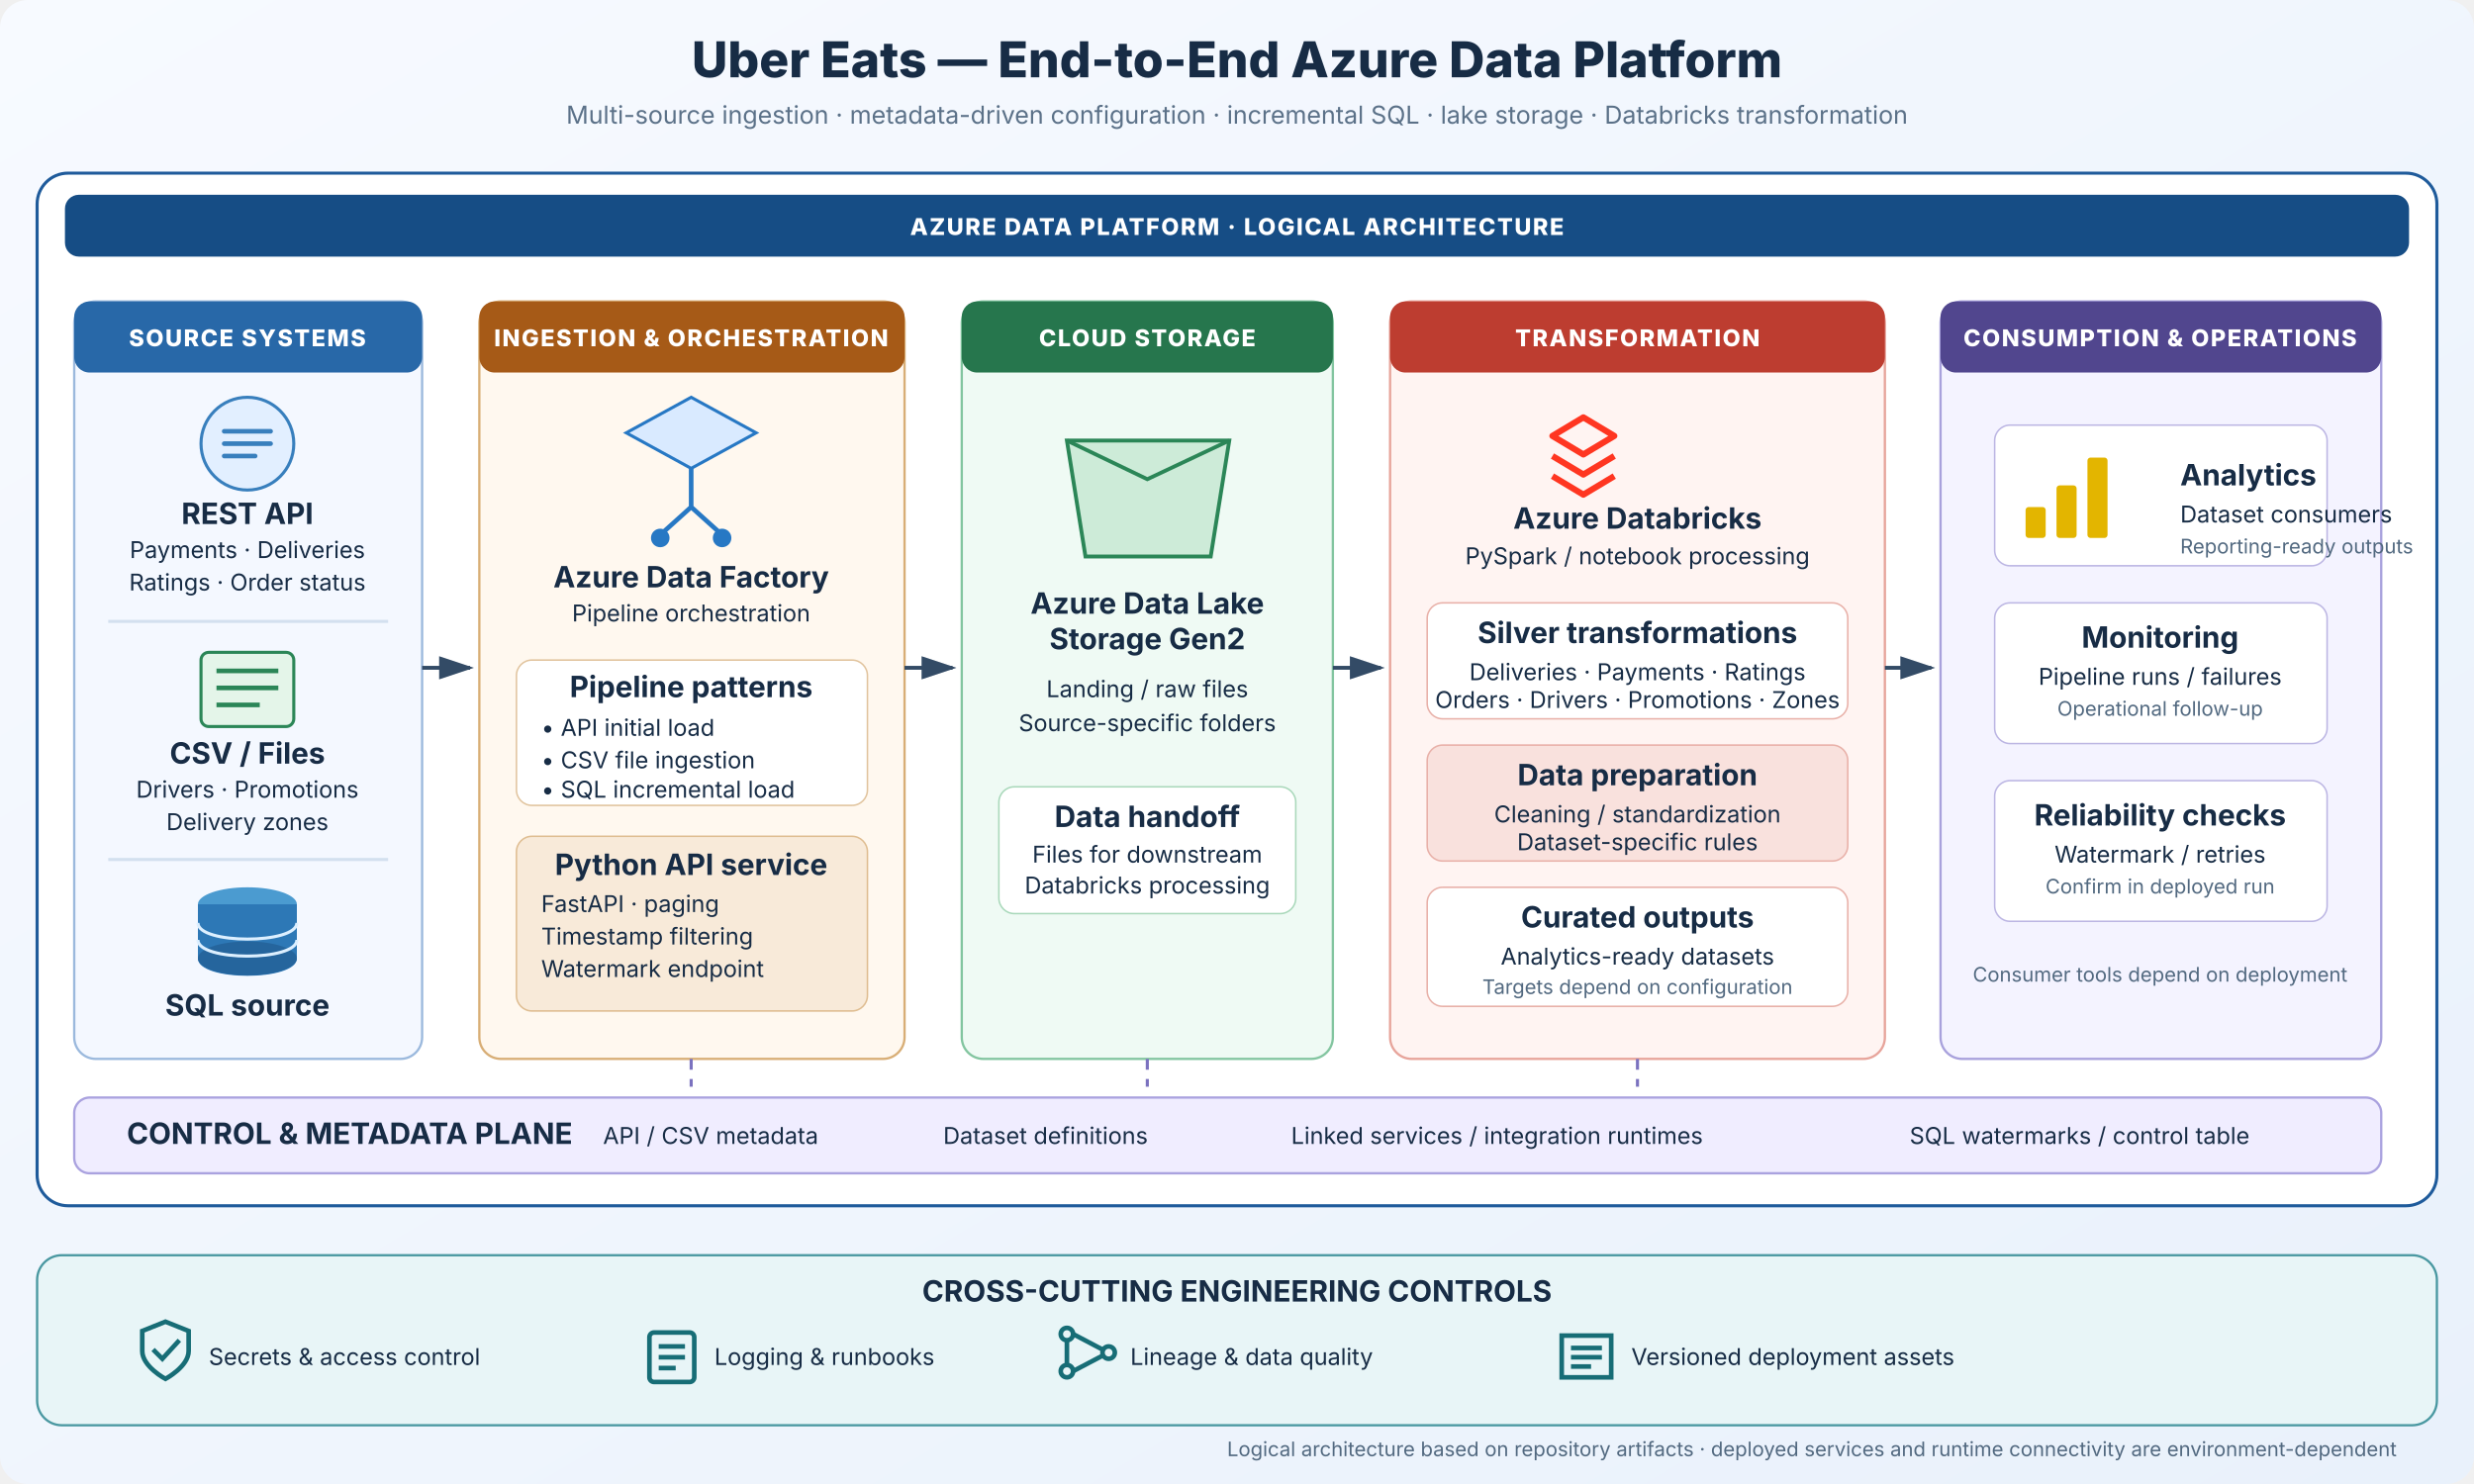
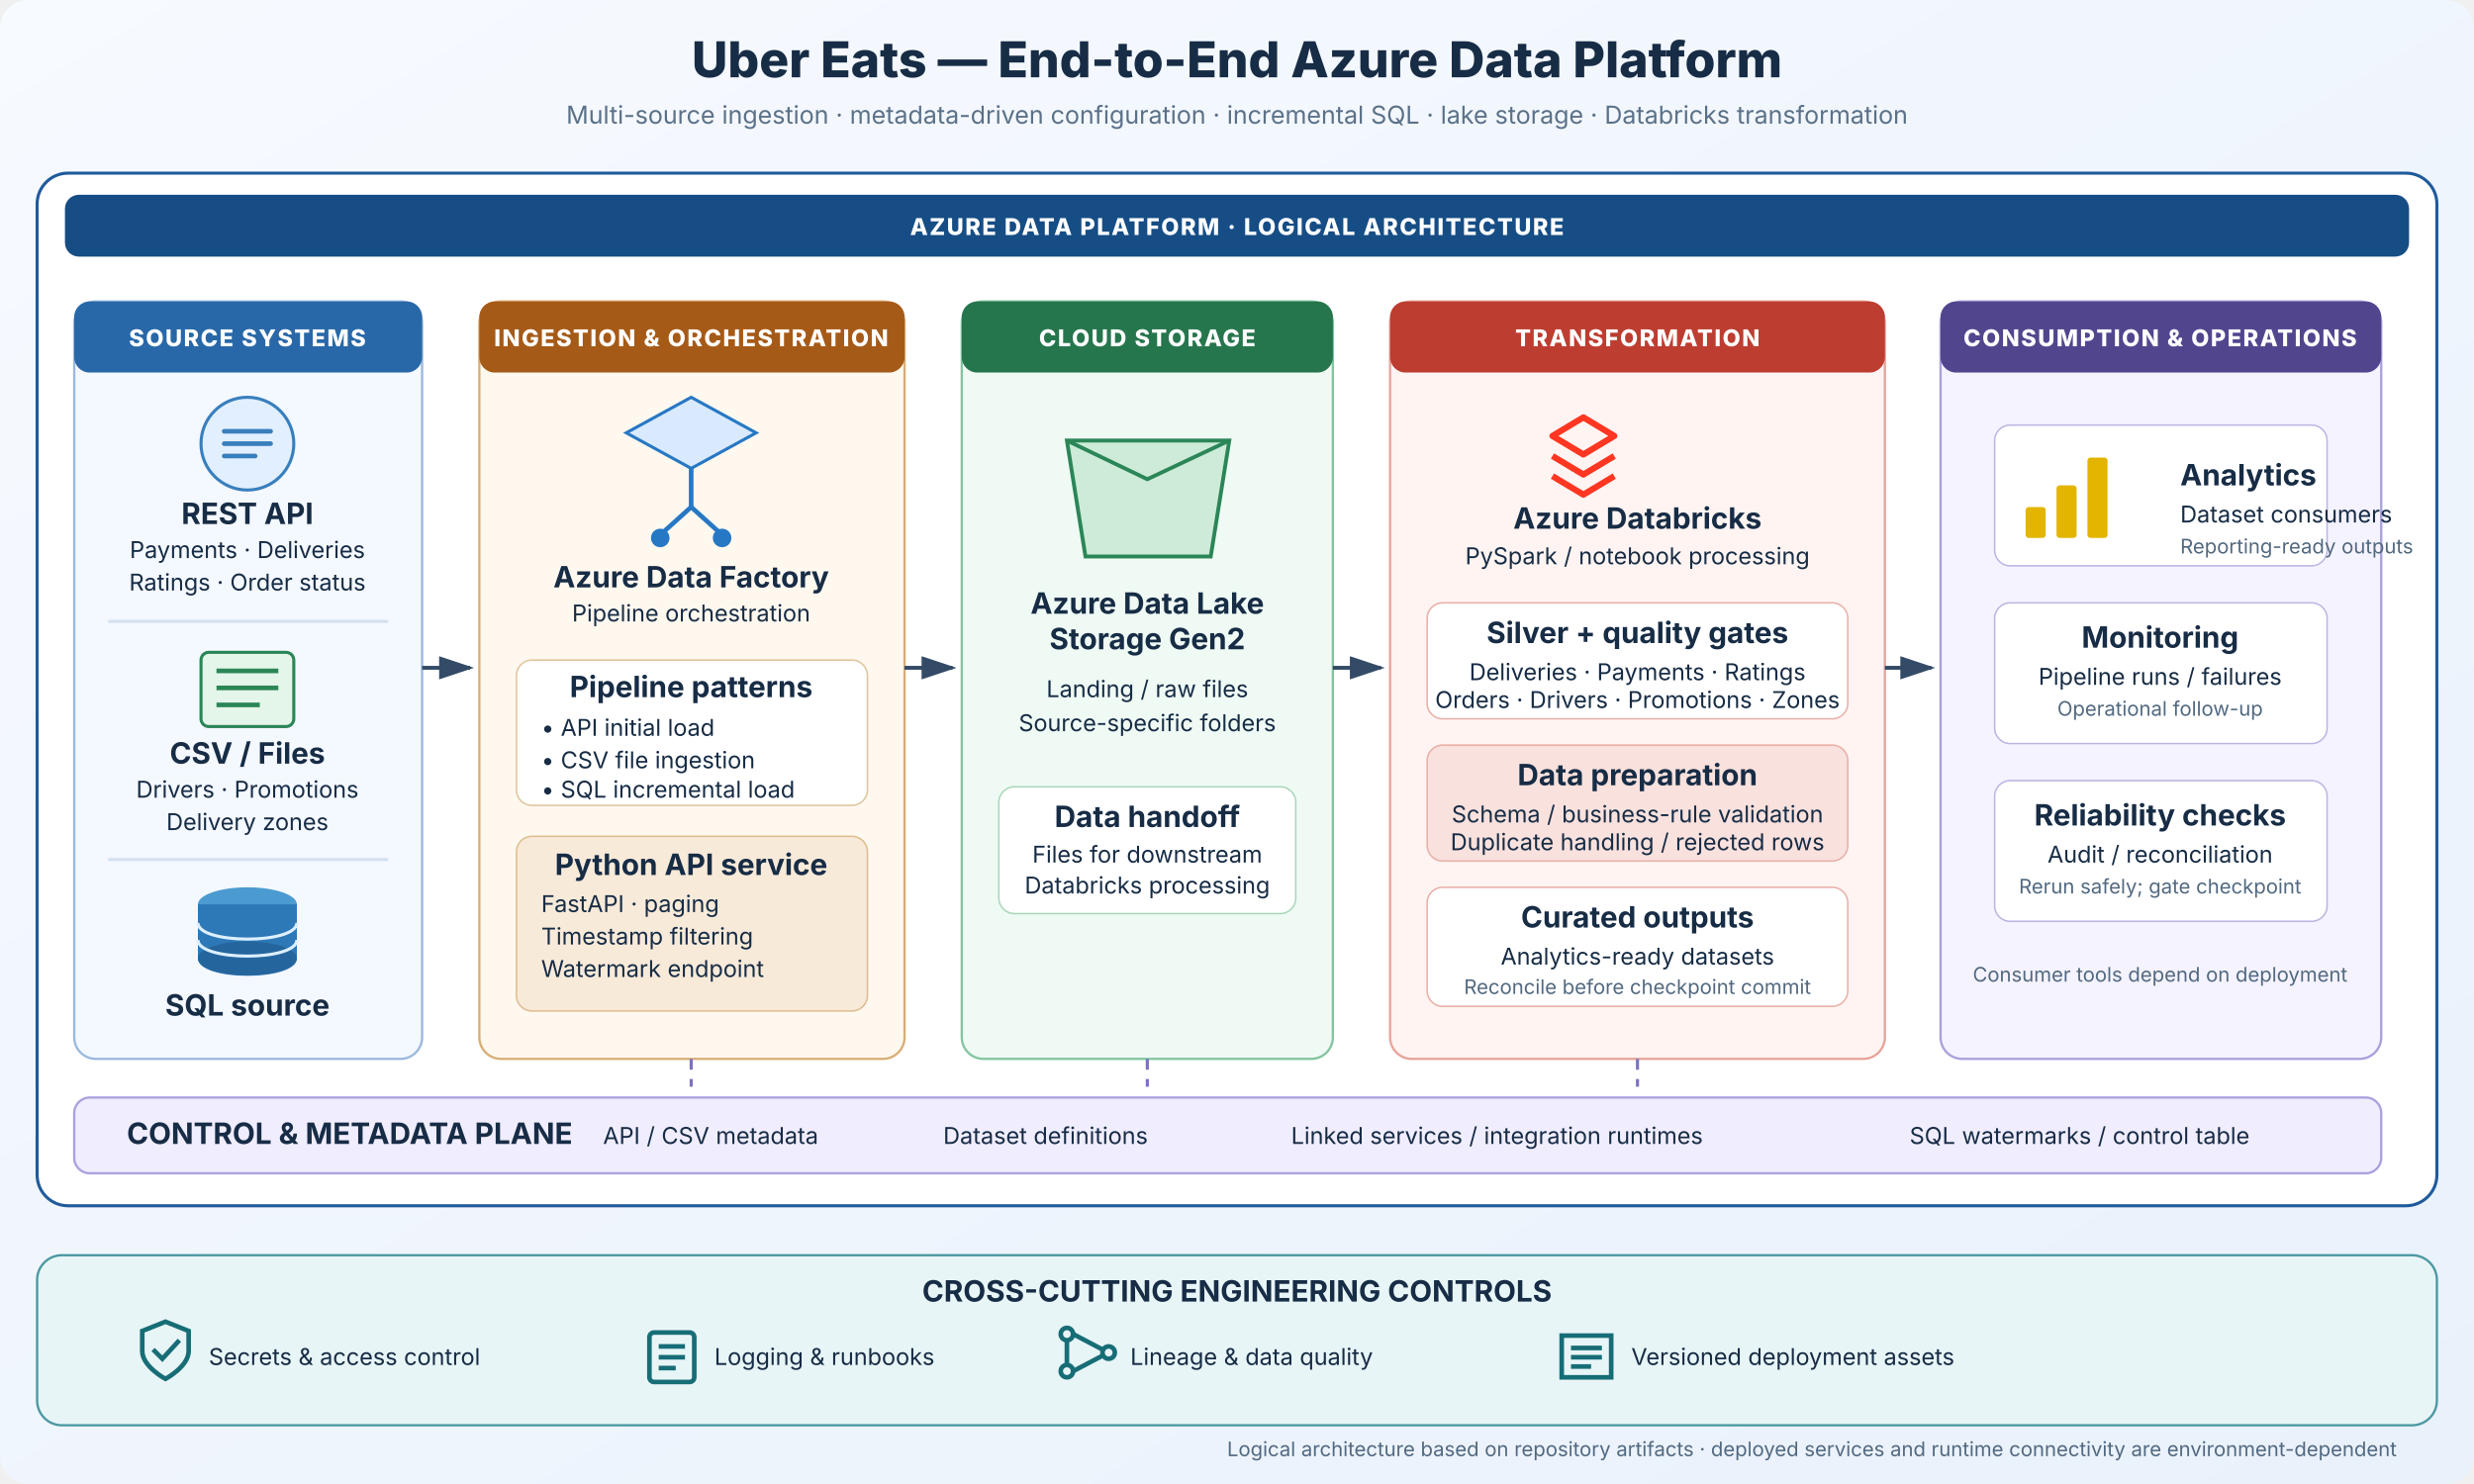
<svg xmlns="http://www.w3.org/2000/svg" width="1600" height="960" viewBox="0 0 1600 960" role="img" aria-labelledby="title desc">
  <defs>
    <linearGradient id="bg" x1="0" y1="0" x2="1" y2="1">
      <stop stop-color="#f7faff" />
      <stop offset="1" stop-color="#e9f1fb" />
    </linearGradient>
    <marker id="arrow" markerWidth="10" markerHeight="10" refX="8" refY="3" orient="auto">
      <path d="M0 0L0 6L9 3Z" fill="#334b66" />
    </marker>
    <style>
 text{font-family:Inter,Segoe UI,Arial,sans-serif;fill:#172c45}.title{font-size:32px;font-weight:800}.sub{font-size:16px;fill:#5b7188}.section{font-size:15px;font-weight:800;letter-spacing:1px;fill:white}.head{font-size:19px;font-weight:750}.body{font-size:15px}.small{font-size:13px;fill:#526980}.card{fill:#fff;stroke:#c6d5e5;stroke-width:1.5}.flow{fill:none;stroke:#334b66;stroke-width:2.5;marker-end:url(#arrow)}.dashed{fill:none;stroke:#7b72bf;stroke-width:2;stroke-dasharray:7 6}
 </style>
  </defs>
  <rect width="1600" height="960" rx="18" fill="url(#bg)" />
  <text x="800" y="50" text-anchor="middle" class="title">Uber Eats — End-to-End Azure Data Platform</text>
  <text x="800" y="80" text-anchor="middle" class="sub">Multi-source ingestion · metadata-driven configuration · incremental SQL · lake storage · Databricks transformation</text>
  <rect x="24" y="112" width="1552" height="668" rx="20" fill="#fff" stroke="#1f5b9b" stroke-width="2" />
  <rect x="42" y="126" width="1516" height="40" rx="9" fill="#164d85" />
  <text x="800" y="152" text-anchor="middle" class="section">AZURE DATA PLATFORM · LOGICAL ARCHITECTURE</text>
  <rect x="48" y="195" width="225" height="490" rx="14" fill="#f4f8ff" stroke="#9bb9dd" stroke-width="1.5" />
  <rect x="48" y="195" width="225" height="46" rx="10" fill="#2868a8" />
  <text x="160" y="224" text-anchor="middle" class="section">SOURCE SYSTEMS</text>
  <circle cx="160" cy="287" r="30" fill="#e2efff" stroke="#387fbd" stroke-width="2" />
  <path d="M145 279h30M145 287h30M145 295h20" stroke="#387fbd" stroke-width="3" stroke-linecap="round" />
  <text x="160" y="339" text-anchor="middle" class="head">REST API</text>
  <text x="160" y="361" text-anchor="middle" class="body">Payments · Deliveries</text>
  <text x="160" y="382" text-anchor="middle" class="body">Ratings · Order status</text>
  <line x1="70" y1="402" x2="251" y2="402" stroke="#d3e0ef" stroke-width="2" />
  <rect x="130" y="422" width="60" height="48" rx="5" fill="#e4f5e9" stroke="#2b8657" stroke-width="2" />
  <path d="M140 434h40M140 445h40M140 456h28" stroke="#2b8657" stroke-width="3" />
  <text x="160" y="494" text-anchor="middle" class="head">CSV / Files</text>
  <text x="160" y="516" text-anchor="middle" class="body">Drivers · Promotions</text>
  <text x="160" y="537" text-anchor="middle" class="body">Delivery zones</text>
  <line x1="70" y1="556" x2="251" y2="556" stroke="#d3e0ef" stroke-width="2" />
  <ellipse cx="160" cy="585" rx="32" ry="11" fill="#4b9bd0" />
  <path d="M128 585v35c0 15 64 15 64 0v-35" fill="#2d78b6" />
  <ellipse cx="160" cy="620" rx="32" ry="11" fill="#25659d" />
  <path d="M128 597c0 14 64 14 64 0M128 608c0 14 64 14 64 0" fill="none" stroke="#dcefff" stroke-width="2" />
  <text x="160" y="657" text-anchor="middle" class="head">SQL source</text>
  <rect x="310" y="195" width="275" height="490" rx="14" fill="#fff8ef" stroke="#d8ae76" stroke-width="1.5" />
  <rect x="310" y="195" width="275" height="46" rx="10" fill="#a65a17" />
  <text x="447" y="224" text-anchor="middle" class="section">INGESTION &amp; ORCHESTRATION</text>
  <path d="M405 280l42-23 42 23-42 23Z" fill="#d9eaff" stroke="#2778c4" stroke-width="2" />
  <path d="M447 303v25m0 0-20 18m20-18 20 18" fill="none" stroke="#2778c4" stroke-width="3" />
  <circle cx="427" cy="348" r="6" fill="#2778c4" />
  <circle cx="467" cy="348" r="6" fill="#2778c4" />
  <text x="447" y="380" text-anchor="middle" class="head">Azure Data Factory</text>
  <text x="447" y="402" text-anchor="middle" class="body">Pipeline orchestration</text>
  <rect x="334" y="427" width="227" height="94" rx="10" fill="#fff" stroke="#e1c49e" />
  <text x="447" y="451" text-anchor="middle" class="head">Pipeline patterns</text>
  <text x="350" y="476" class="body">• API initial load</text>
  <text x="350" y="497" class="body">• CSV file ingestion</text>
  <text x="350" y="516" class="body">• SQL incremental load</text>
  <rect x="334" y="541" width="227" height="113" rx="10" fill="#f8ead9" stroke="#dfbd91" />
  <text x="447" y="566" text-anchor="middle" class="head">Python API service</text>
  <text x="350" y="590" class="body">FastAPI · paging</text>
  <text x="350" y="611" class="body">Timestamp filtering</text>
  <text x="350" y="632" class="body">Watermark endpoint</text>
  <rect x="622" y="195" width="240" height="490" rx="14" fill="#effaf4" stroke="#83c5a0" stroke-width="1.5" />
  <rect x="622" y="195" width="240" height="46" rx="10" fill="#26764d" />
  <text x="742" y="224" text-anchor="middle" class="section">CLOUD STORAGE</text>
  <path d="M690 285h105l-12 75h-81Z" fill="#cdebd8" stroke="#2b8657" stroke-width="2.5" />
  <path d="M690 285l52 25 53-25" fill="none" stroke="#2b8657" stroke-width="2.5" />
  <text x="742" y="397" text-anchor="middle" class="head">Azure Data Lake</text>
  <text x="742" y="420" text-anchor="middle" class="head">Storage Gen2</text>
  <text x="742" y="451" text-anchor="middle" class="body">Landing / raw files</text>
  <text x="742" y="473" text-anchor="middle" class="body">Source-specific folders</text>
  <rect x="646" y="509" width="192" height="82" rx="10" fill="#fff" stroke="#a9d8ba" />
  <text x="742" y="535" text-anchor="middle" class="head">Data handoff</text>
  <text x="742" y="558" text-anchor="middle" class="body">Files for downstream</text>
  <text x="742" y="578" text-anchor="middle" class="body">Databricks processing</text>
  <rect x="899" y="195" width="320" height="490" rx="14" fill="#fff4f2" stroke="#e7a49b" stroke-width="1.5" />
  <rect x="899" y="195" width="320" height="46" rx="10" fill="#bd3d30" />
  <text x="1059" y="224" text-anchor="middle" class="section">TRANSFORMATION</text>
  <g transform="translate(1004 266)">
    <path d="M0 16L20 4 40 16 20 28Z M0 29L20 41 40 29 M0 42L20 54 40 42" fill="none" stroke="#ff3621" stroke-width="4" stroke-linejoin="round" />
  </g>
  <text x="1059" y="342" text-anchor="middle" class="head">Azure Databricks</text>
  <text x="1059" y="365" text-anchor="middle" class="body">PySpark / notebook processing</text>
  <rect x="923" y="390" width="272" height="75" rx="10" fill="#fff" stroke="#e8b0a8" />
-   <text x="1059" y="416" text-anchor="middle" class="head">Silver transformations</text>
+   <text x="1059" y="416" text-anchor="middle" class="head">Silver + quality gates</text>
  <text x="1059" y="440" text-anchor="middle" class="body">Deliveries · Payments · Ratings</text>
  <text x="1059" y="458" text-anchor="middle" class="body">Orders · Drivers · Promotions · Zones</text>
  <rect x="923" y="482" width="272" height="75" rx="10" fill="#f9e1dd" stroke="#e8b0a8" />
  <text x="1059" y="508" text-anchor="middle" class="head">Data preparation</text>
-   <text x="1059" y="532" text-anchor="middle" class="body">Cleaning / standardization</text>
-   <text x="1059" y="550" text-anchor="middle" class="body">Dataset-specific rules</text>
+   <text x="1059" y="532" text-anchor="middle" class="body">Schema / business-rule validation</text>
+   <text x="1059" y="550" text-anchor="middle" class="body">Duplicate handling / rejected rows</text>
  <rect x="923" y="574" width="272" height="77" rx="10" fill="#fff" stroke="#e8b0a8" />
  <text x="1059" y="600" text-anchor="middle" class="head">Curated outputs</text>
  <text x="1059" y="624" text-anchor="middle" class="body">Analytics-ready datasets</text>
-   <text x="1059" y="643" text-anchor="middle" class="small">Targets depend on configuration</text>
+   <text x="1059" y="643" text-anchor="middle" class="small">Reconcile before checkpoint commit</text>
  <rect x="1255" y="195" width="285" height="490" rx="14" fill="#f4f3ff" stroke="#a8a1dc" stroke-width="1.5" />
  <rect x="1255" y="195" width="285" height="46" rx="10" fill="#51468e" />
  <text x="1397" y="224" text-anchor="middle" class="section">CONSUMPTION &amp; OPERATIONS</text>
  <rect x="1290" y="275" width="215" height="91" rx="10" fill="#fff" stroke="#bcb6e3" />
  <g transform="translate(1310 296)" fill="#e3b500">
    <rect x="0" y="32" width="13" height="20" rx="2" />
    <rect x="20" y="18" width="13" height="34" rx="2" />
    <rect x="40" y="0" width="13" height="52" rx="2" />
  </g>
  <text x="1410" y="314" class="head">Analytics</text>
  <text x="1410" y="338" class="body">Dataset consumers</text>
  <text x="1410" y="358" class="small">Reporting-ready outputs</text>
  <rect x="1290" y="390" width="215" height="91" rx="10" fill="#fff" stroke="#bcb6e3" />
  <text x="1397" y="419" text-anchor="middle" class="head">Monitoring</text>
  <text x="1397" y="443" text-anchor="middle" class="body">Pipeline runs / failures</text>
  <text x="1397" y="463" text-anchor="middle" class="small">Operational follow-up</text>
  <rect x="1290" y="505" width="215" height="91" rx="10" fill="#fff" stroke="#bcb6e3" />
  <text x="1397" y="534" text-anchor="middle" class="head">Reliability checks</text>
-   <text x="1397" y="558" text-anchor="middle" class="body">Watermark / retries</text>
-   <text x="1397" y="578" text-anchor="middle" class="small">Confirm in deployed run</text>
+   <text x="1397" y="558" text-anchor="middle" class="body">Audit / reconciliation</text>
+   <text x="1397" y="578" text-anchor="middle" class="small">Rerun safely; gate checkpoint</text>
  <text x="1397" y="635" text-anchor="middle" class="small">Consumer tools depend on deployment</text>
  <path d="M273 432H304" class="flow" />
  <path d="M585 432H616" class="flow" />
  <path d="M862 432H893" class="flow" />
  <path d="M1219 432H1249" class="flow" />
  <rect x="48" y="710" width="1492" height="49" rx="10" fill="#f0edff" stroke="#aaa2df" stroke-width="1.5" />
  <text x="82" y="740" class="head" fill="#51468e">CONTROL &amp; METADATA PLANE</text>
  <text x="390" y="740" class="body">API / CSV metadata</text>
  <text x="610" y="740" class="body">Dataset definitions</text>
  <text x="835" y="740" class="body">Linked services / integration runtimes</text>
  <text x="1235" y="740" class="body">SQL watermarks / control table</text>
  <path d="M447 685V703" class="dashed" />
  <path d="M742 685V703" class="dashed" />
  <path d="M1059 685V703" class="dashed" />
  <rect x="24" y="812" width="1552" height="110" rx="16" fill="#e8f5f7" stroke="#4a98a1" stroke-width="1.5" />
  <text x="800" y="842" text-anchor="middle" class="head">CROSS-CUTTING ENGINEERING CONTROLS</text>
  <g transform="translate(92 861)" fill="none" stroke="#176d76" stroke-width="3">
    <path d="M0 0l15-6 15 6v13c0 10-15 18-15 18S0 23 0 13Z" />
    <path d="M7 12l6 6 11-12" />
  </g>
  <text x="135" y="883" class="body">Secrets &amp; access control</text>
  <g transform="translate(420 862)" fill="none" stroke="#176d76" stroke-width="3">
    <rect width="29" height="32" rx="3" />
    <path d="M6 9h17M6 16h17M6 23h11" />
  </g>
  <text x="462" y="883" class="body">Logging &amp; runbooks</text>
  <g transform="translate(690 863)" fill="none" stroke="#176d76" stroke-width="3">
    <circle cx="0" cy="0" r="4" />
    <circle cx="0" cy="24" r="4" />
    <circle cx="27" cy="12" r="4" />
    <path d="M0 4v16M4 0l19 10M4 24l19-10" />
  </g>
  <text x="731" y="883" class="body">Lineage &amp; data quality</text>
  <g transform="translate(1010 864)" fill="none" stroke="#176d76" stroke-width="3">
    <path d="M0 0h32v27H0Z" />
    <path d="M6 8h20M6 14h20M6 20h13" />
  </g>
  <text x="1055" y="883" class="body">Versioned deployment assets</text>
  <text x="1550" y="942" text-anchor="end" class="small">Logical architecture based on repository artifacts · deployed services and runtime connectivity are environment-dependent</text>
</svg>
